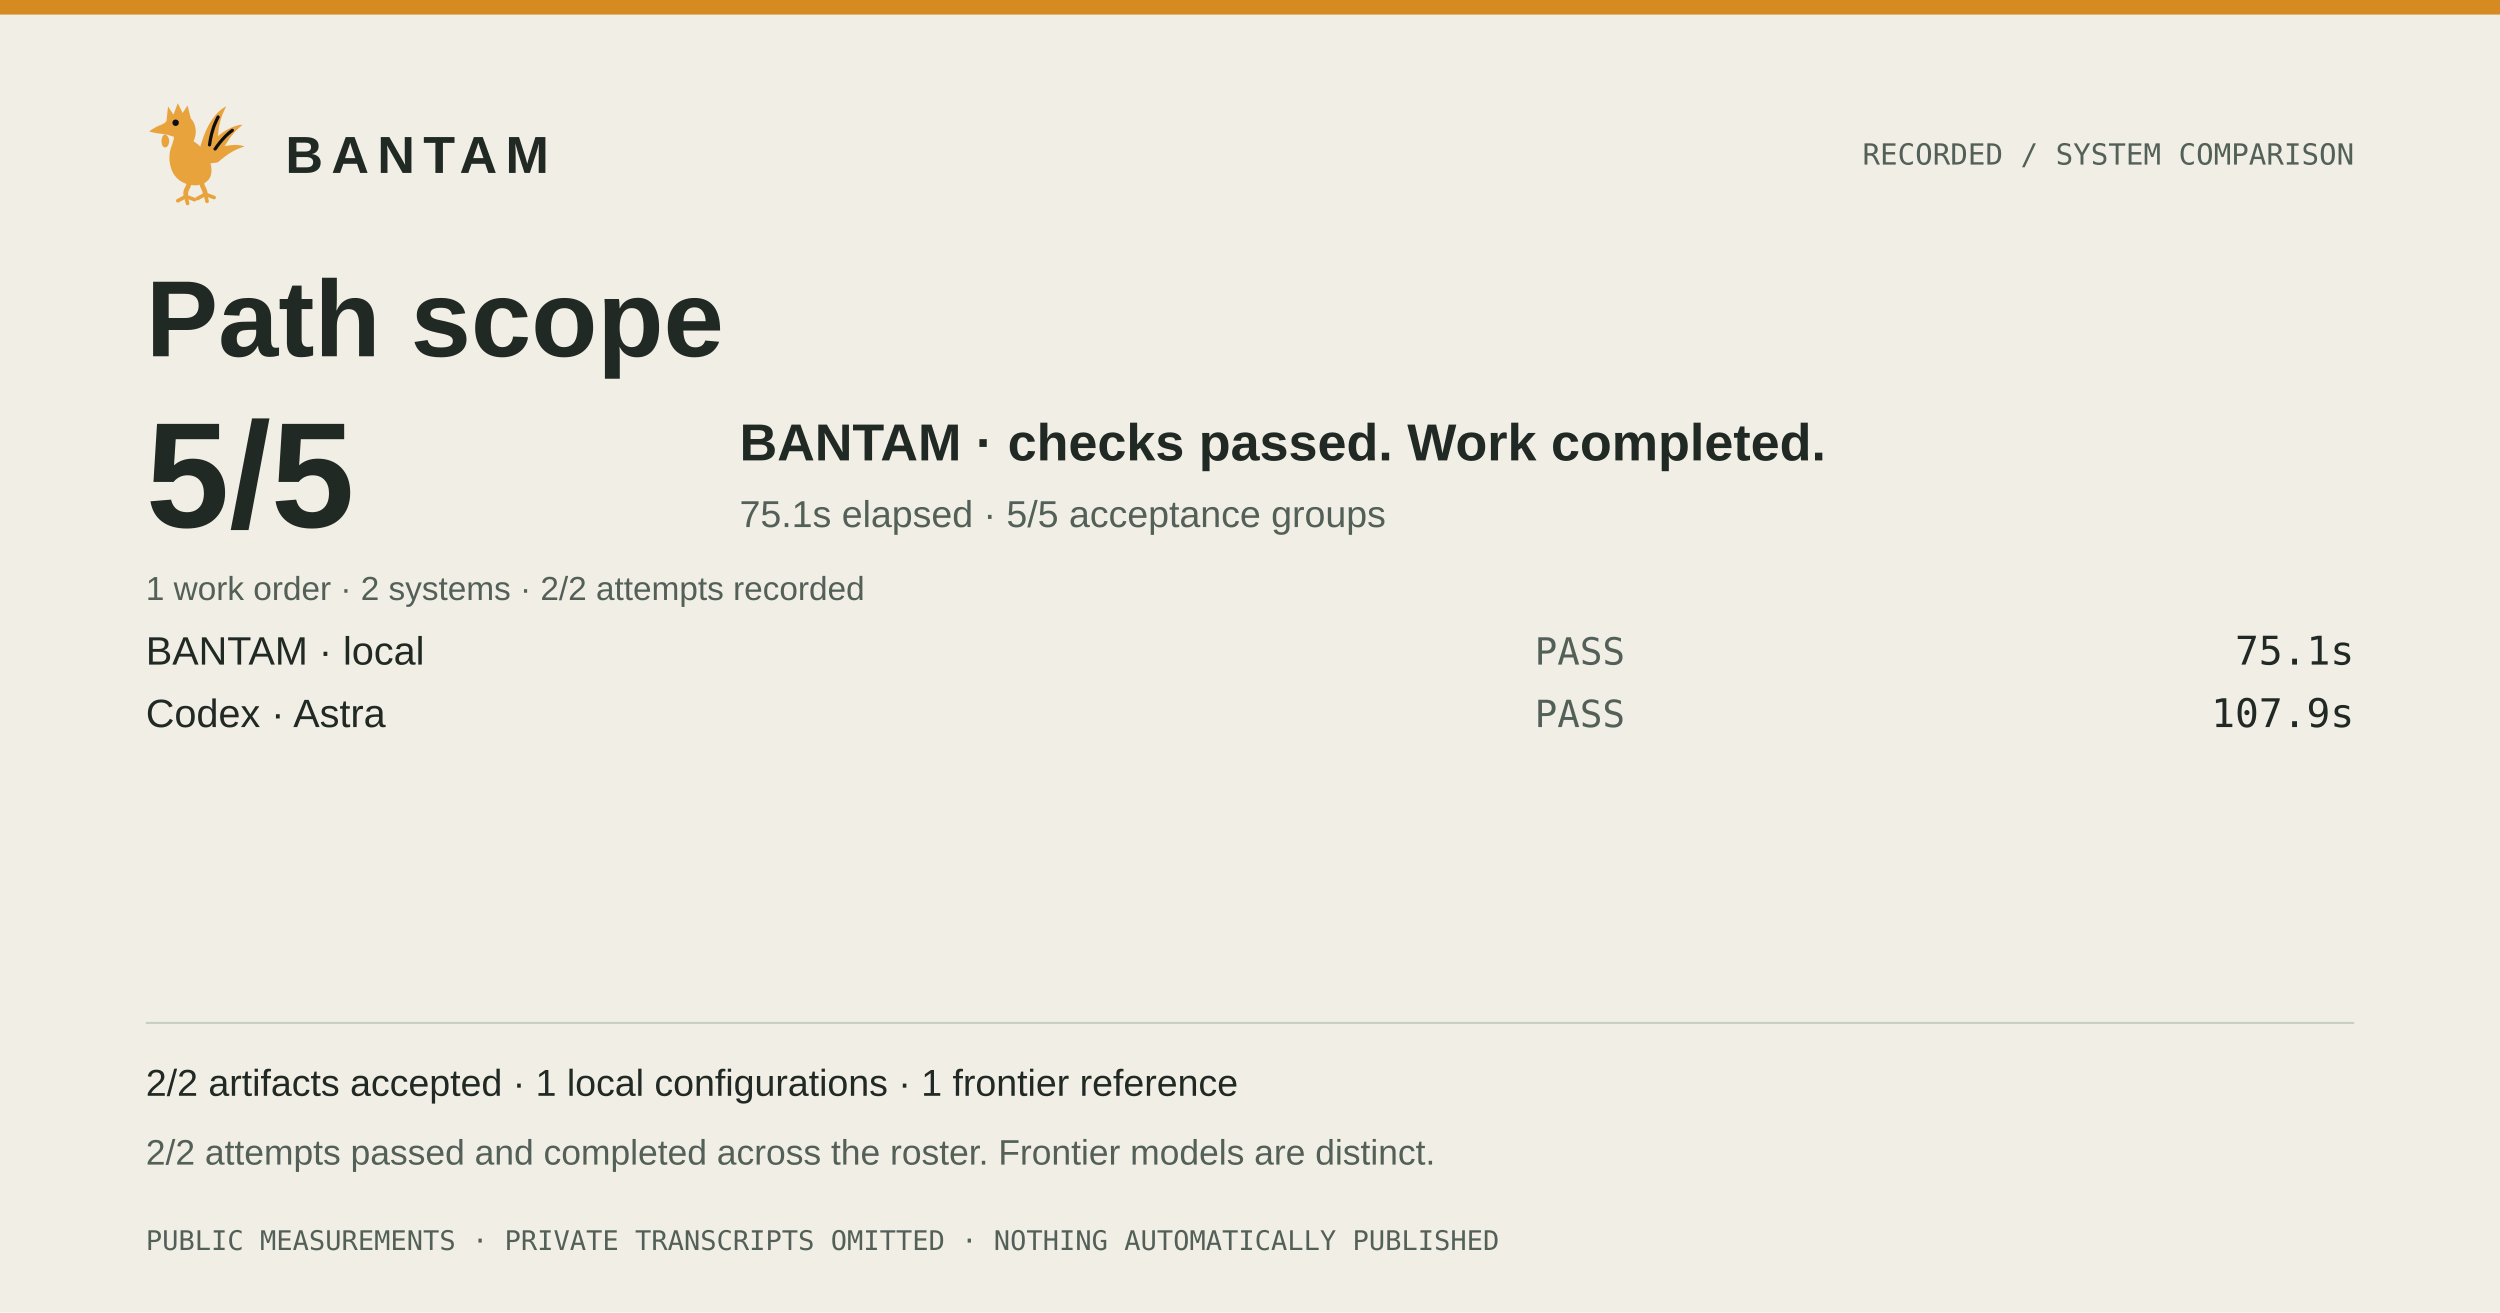
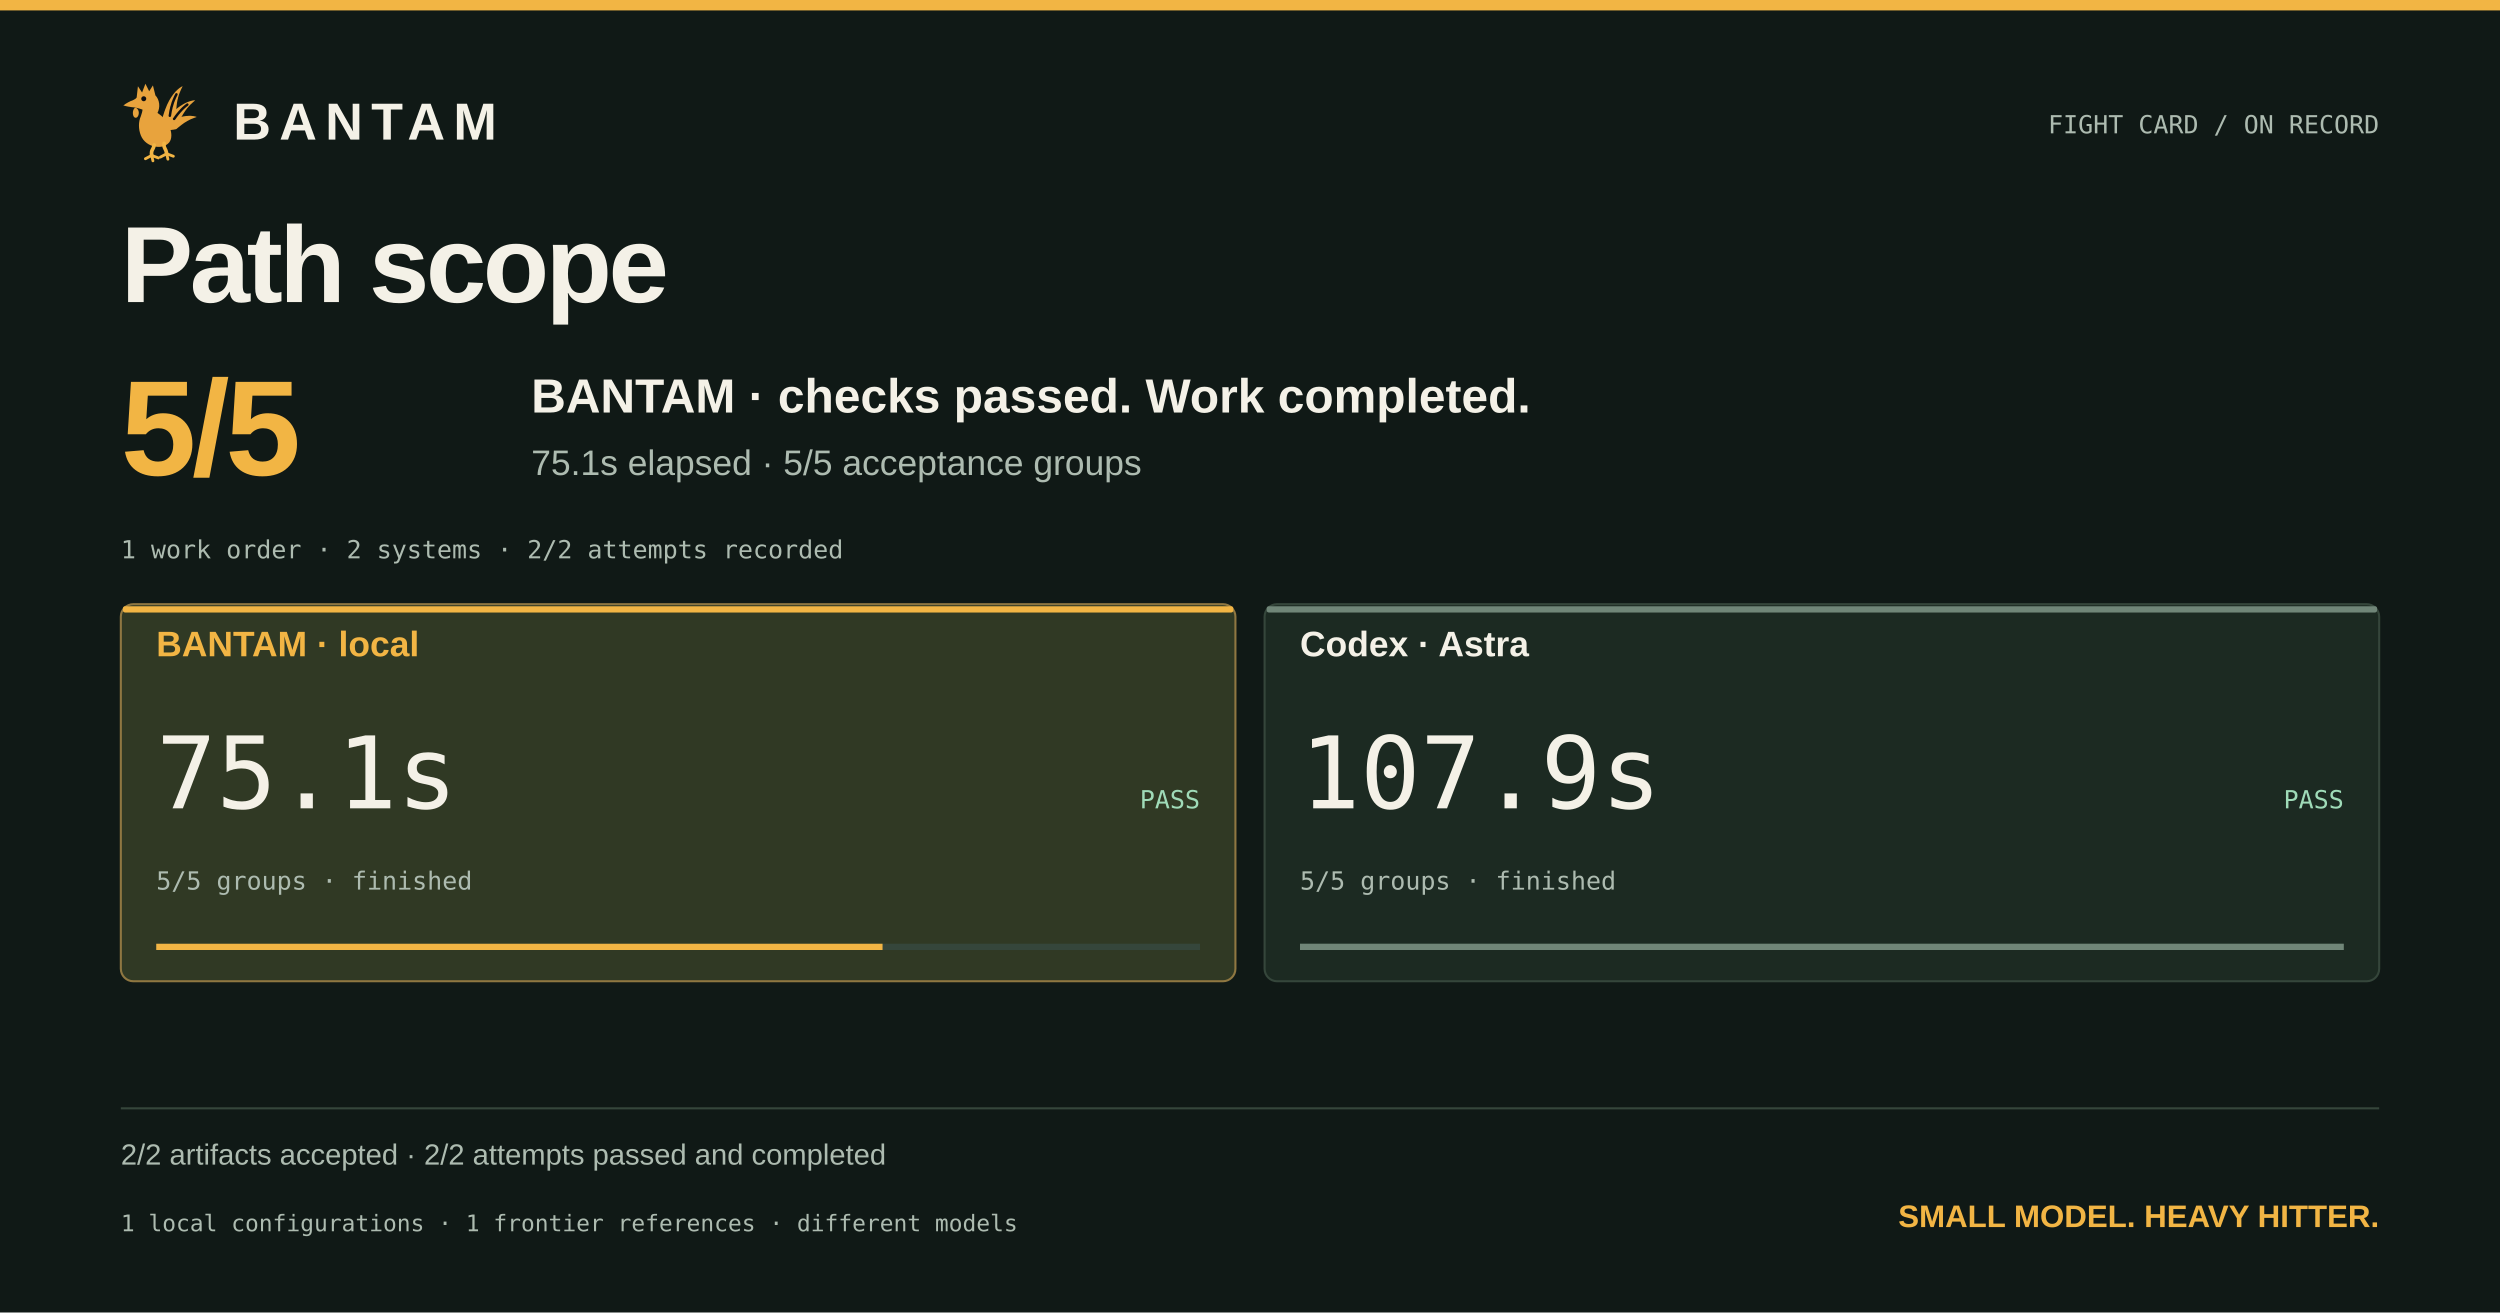
- <svg xmlns="http://www.w3.org/2000/svg" width="1200" height="630" viewBox="0 0 1200 630" role="img" aria-label="BANTAM recorded system comparison">
-   <rect width="1200" height="630" fill="#f1eee5" />
-   <rect width="1200" height="7" fill="#d68b22" />
-   <svg x="70" y="48" width="52" height="52" viewBox="0 0 100 100" color="#e8a33d">
-     <g fill="#e8a33d">
-       <path d="M61.0 56.4L61.7 55.3L62.4 54.1L63.1 53.0L63.7 51.8L64.3 50.7L64.9 49.5L65.5 48.4L66.1 47.3L66.5 46.1L66.5 45.0L66.4 43.8L66.4 42.6L66.4 41.4L66.4 40.2L66.4 39.1L66.4 37.9L66.5 36.7L66.5 35.6L66.5 34.4L66.6 33.3L66.7 32.1L66.8 31.0L66.9 29.8L67.0 28.7L67.2 27.5L67.3 26.4L67.5 25.2L67.7 24.1L67.9 22.9L68.2 21.8L68.5 20.7L68.7 19.5L69.1 18.4L69.4 17.3L69.8 16.1L70.1 15.0L70.6 13.9L71.0 12.8L71.5 11.7L72.0 10.5L72.5 9.4L73.0 8.3L73.6 7.2L74.1 5.9L74.1 5.9L72.9 6.5L71.8 7.2L70.7 7.9L69.7 8.7L68.7 9.5L67.7 10.4L66.8 11.3L65.8 12.2L65.0 13.2L64.1 14.2L63.3 15.2L62.4 16.3L61.7 17.4L60.9 18.5L60.2 19.6L59.5 20.7L58.8 21.9L58.1 23.0L57.5 24.2L56.9 25.4L56.3 26.6L55.7 27.8L55.2 29.0L54.7 30.2L54.2 31.5L53.7 32.7L53.2 33.9L52.8 35.2L52.3 36.4L51.9 37.7L51.5 38.9L51.1 40.2L50.7 41.4L50.4 42.7L50.0 43.9L50.1 45.2L50.4 46.5L50.6 47.8L51.0 49.1L51.3 50.4L51.7 51.7L52.1 53.0L52.6 54.3L53.0 55.6Z" />
-       <path d="M60.1 57.9L61.1 57.3L62.1 56.7L63.1 56.0L64.0 55.4L64.9 54.7L65.9 54.1L66.8 53.4L67.6 52.8L68.4 52.0L68.8 51.1L69.2 50.1L69.7 49.2L70.1 48.3L70.5 47.4L71.0 46.4L71.4 45.5L71.9 44.6L72.4 43.7L72.8 42.8L73.3 41.9L73.8 41.1L74.3 40.2L74.8 39.3L75.4 38.5L75.9 37.6L76.5 36.8L77.0 35.9L77.6 35.1L78.2 34.3L78.8 33.5L79.4 32.6L80.1 31.9L80.7 31.1L81.4 30.3L82.1 29.5L82.8 28.8L83.5 28.0L84.3 27.3L85.1 26.6L85.8 25.9L86.7 25.1L87.5 24.4L88.3 23.7L89.2 22.9L89.2 22.9L88.0 22.9L86.9 23.0L85.8 23.2L84.7 23.5L83.6 23.8L82.5 24.1L81.4 24.5L80.3 24.9L79.3 25.3L78.2 25.8L77.2 26.3L76.2 26.8L75.1 27.4L74.1 28.0L73.2 28.6L72.2 29.2L71.2 29.8L70.3 30.5L69.3 31.2L68.4 31.9L67.5 32.6L66.6 33.3L65.7 34.1L64.8 34.8L64.0 35.6L63.1 36.4L62.3 37.2L61.4 38.0L60.6 38.8L59.8 39.6L59.0 40.4L58.2 41.2L57.4 42.1L56.7 42.9L55.9 43.7L55.5 44.8L55.2 45.9L55.0 47.1L54.7 48.2L54.5 49.4L54.3 50.5L54.2 51.7L54.1 52.9L53.9 54.1Z" />
-       <path d="M58.6 58.5L59.5 58.5L60.5 58.4L61.4 58.3L62.3 58.2L63.2 58.1L64.1 57.9L65.0 57.8L65.8 57.6L66.6 57.4L67.2 56.9L67.9 56.3L68.5 55.8L69.1 55.3L69.7 54.8L70.4 54.3L71.0 53.8L71.6 53.3L72.3 52.8L72.9 52.3L73.5 51.8L74.2 51.4L74.8 50.9L75.5 50.4L76.1 50.0L76.8 49.5L77.5 49.1L78.2 48.7L78.9 48.3L79.5 47.9L80.2 47.5L81.0 47.1L81.7 46.7L82.4 46.3L83.1 46.0L83.9 45.6L84.6 45.3L85.4 45.0L86.2 44.7L86.9 44.4L87.7 44.1L88.5 43.8L89.3 43.5L90.2 43.2L91.0 42.9L91.0 42.9L90.2 42.5L89.3 42.3L88.4 42.1L87.6 41.9L86.7 41.8L85.8 41.7L84.9 41.6L84.0 41.5L83.1 41.5L82.2 41.5L81.3 41.5L80.4 41.6L79.5 41.6L78.6 41.7L77.7 41.8L76.8 41.9L75.9 42.1L75.0 42.2L74.1 42.4L73.2 42.6L72.3 42.8L71.4 43.0L70.5 43.2L69.6 43.5L68.8 43.7L67.9 44.0L67.0 44.2L66.2 44.5L65.3 44.8L64.5 45.1L63.6 45.4L62.8 45.7L61.9 46.0L61.1 46.3L60.3 46.7L59.6 47.3L59.0 48.0L58.5 48.7L57.9 49.5L57.4 50.2L56.9 51.0L56.4 51.8L55.9 52.6L55.4 53.5Z" />
-       <path d="M58.8 41.4L59.0 40.2L59.2 39.0L59.4 37.7L59.6 36.5L59.8 35.3L60.1 34.1L60.4 32.9L60.6 31.7L60.9 30.6L61.3 29.4L61.6 28.2L62.0 27.0L62.3 25.9L62.7 24.7L63.2 23.5L63.6 22.4L64.1 21.3L64.6 20.1L65.1 19.0L65.6 17.9L66.2 16.8L66.7 15.7" stroke="#0d0f12" stroke-width="3.0" fill="none" stroke-linecap="round" />
-       <path d="M63.9 45.2L64.6 44.4L65.2 43.5L65.8 42.6L66.4 41.8L67.1 40.9L67.7 40.1L68.4 39.2L69.1 38.4L69.8 37.6L70.4 36.8L71.2 36.0L71.9 35.2L72.6 34.4L73.4 33.6L74.1 32.9L74.9 32.1L75.7 31.4L76.5 30.7L77.3 30.0L78.1 29.3L79.0 28.7L79.8 28.0" stroke="#0d0f12" stroke-width="3.0" fill="none" stroke-linecap="round" />
-       <path d="M3 29C7 26 11 24 15 22.5C16.5 21.8 18 21 19 19.5L20.5 6L25.5 13.5L29.5 3L34 12L38.5 5L41.5 17C44 19.5 45.5 23 46 27C46.5 31 45.5 35 44 38C50 42 55 47 58 54C61.5 61.5 61.5 69 58 73.5C54 78 48 79.5 42 78.5C34 77.5 27 72.5 24 65C21 57.5 21 48.5 24 42C25 39 26 36 26 34C23 33 20 32 17 31.5C11 31 6 30 3 29Z" />
-       <path d="M17.5 31.5C21 33 22.5 37 21 41C19.5 45 15.8 44.6 14.8 40.8C13.8 37 15 32.8 17.5 31.5Z" />
-       <path d="M40 76.5C39 82.5 36 82 37 89" stroke="currentColor" stroke-width="4.4" stroke-linecap="round" fill="none" />
-       <path d="M29.5 93L37 89L45 92M37 89L38.5 95.5" stroke="currentColor" stroke-width="3.4" stroke-linecap="round" stroke-linejoin="round" fill="none" />
-       <path d="M52 74.5C51 80.5 54 80 55 87" stroke="currentColor" stroke-width="4.4" stroke-linecap="round" fill="none" />
-       <path d="M47.5 91L55 87L63 90M55 87L56.5 93.5" stroke="currentColor" stroke-width="3.4" stroke-linecap="round" stroke-linejoin="round" fill="none" />
-       <circle cx="27.5" cy="21" r="3" fill="#0d0f12" />
+ <svg xmlns="http://www.w3.org/2000/svg" width="1200" height="630" viewBox="0 0 1200 630" role="img" aria-label="Path scope · BANTAM recorded comparison">
+   <g font-family="Arial,Helvetica,sans-serif">
+     <rect width="1200" height="630" fill="#101916" />
+     <rect width="1200" height="5" fill="#f2b544" />
+     <svg x="58" y="35" width="40" height="48" viewBox="0 0 100 100" color="#f2b544">
+       <g fill="#e8a33d">
+         <path d="M61.0 56.4L61.7 55.3L62.4 54.1L63.1 53.0L63.7 51.8L64.3 50.7L64.9 49.5L65.5 48.4L66.1 47.3L66.5 46.1L66.5 45.0L66.4 43.8L66.4 42.6L66.4 41.4L66.4 40.2L66.4 39.1L66.4 37.9L66.5 36.7L66.5 35.6L66.5 34.4L66.6 33.3L66.7 32.1L66.8 31.0L66.9 29.8L67.0 28.7L67.2 27.5L67.3 26.4L67.5 25.2L67.7 24.1L67.9 22.9L68.2 21.8L68.5 20.7L68.7 19.5L69.1 18.4L69.4 17.3L69.8 16.1L70.1 15.0L70.6 13.9L71.0 12.8L71.5 11.7L72.0 10.5L72.5 9.4L73.0 8.3L73.6 7.2L74.1 5.9L74.1 5.9L72.9 6.5L71.8 7.2L70.7 7.9L69.7 8.7L68.7 9.5L67.7 10.4L66.8 11.3L65.8 12.2L65.0 13.2L64.1 14.2L63.3 15.2L62.4 16.3L61.7 17.4L60.9 18.5L60.2 19.6L59.5 20.7L58.8 21.9L58.1 23.0L57.5 24.2L56.9 25.4L56.3 26.6L55.7 27.8L55.2 29.0L54.7 30.2L54.2 31.5L53.7 32.7L53.2 33.9L52.8 35.2L52.3 36.4L51.9 37.7L51.5 38.9L51.1 40.2L50.7 41.4L50.4 42.7L50.0 43.9L50.1 45.2L50.4 46.5L50.6 47.8L51.0 49.1L51.3 50.4L51.7 51.7L52.1 53.0L52.6 54.3L53.0 55.6Z" />
+         <path d="M60.1 57.9L61.1 57.3L62.1 56.7L63.1 56.0L64.0 55.4L64.9 54.7L65.9 54.1L66.8 53.4L67.6 52.8L68.4 52.0L68.8 51.1L69.2 50.1L69.7 49.2L70.1 48.3L70.5 47.4L71.0 46.4L71.4 45.5L71.9 44.6L72.4 43.7L72.8 42.8L73.3 41.9L73.8 41.1L74.3 40.2L74.8 39.3L75.4 38.5L75.9 37.6L76.5 36.8L77.0 35.9L77.6 35.1L78.2 34.3L78.8 33.5L79.4 32.6L80.1 31.9L80.7 31.1L81.4 30.3L82.1 29.5L82.8 28.8L83.5 28.0L84.3 27.3L85.1 26.6L85.8 25.9L86.7 25.1L87.5 24.4L88.3 23.7L89.2 22.9L89.2 22.9L88.0 22.9L86.9 23.0L85.8 23.2L84.7 23.5L83.6 23.8L82.5 24.1L81.4 24.5L80.3 24.9L79.3 25.3L78.2 25.8L77.2 26.3L76.2 26.8L75.1 27.4L74.1 28.0L73.2 28.6L72.2 29.2L71.2 29.8L70.3 30.5L69.3 31.2L68.4 31.9L67.5 32.6L66.6 33.3L65.7 34.1L64.8 34.8L64.0 35.6L63.1 36.4L62.3 37.2L61.4 38.0L60.6 38.8L59.8 39.6L59.0 40.4L58.2 41.2L57.4 42.1L56.7 42.9L55.9 43.7L55.5 44.8L55.2 45.9L55.0 47.1L54.7 48.2L54.5 49.4L54.3 50.5L54.2 51.7L54.1 52.9L53.9 54.1Z" />
+         <path d="M58.6 58.5L59.5 58.5L60.5 58.4L61.4 58.3L62.3 58.2L63.2 58.1L64.1 57.9L65.0 57.8L65.8 57.6L66.6 57.4L67.2 56.9L67.9 56.3L68.5 55.8L69.1 55.3L69.7 54.8L70.4 54.3L71.0 53.8L71.6 53.3L72.3 52.8L72.9 52.3L73.5 51.8L74.2 51.4L74.8 50.9L75.5 50.4L76.1 50.0L76.8 49.5L77.5 49.1L78.2 48.7L78.9 48.3L79.5 47.9L80.2 47.5L81.0 47.1L81.7 46.7L82.4 46.3L83.1 46.0L83.9 45.6L84.6 45.3L85.4 45.0L86.2 44.7L86.9 44.4L87.7 44.1L88.5 43.8L89.3 43.5L90.2 43.2L91.0 42.9L91.0 42.9L90.2 42.5L89.3 42.3L88.4 42.1L87.6 41.9L86.7 41.8L85.8 41.7L84.9 41.6L84.0 41.5L83.1 41.5L82.2 41.5L81.3 41.5L80.4 41.6L79.5 41.6L78.6 41.7L77.7 41.8L76.8 41.9L75.9 42.1L75.0 42.2L74.1 42.4L73.2 42.6L72.3 42.8L71.4 43.0L70.5 43.2L69.6 43.5L68.8 43.7L67.9 44.0L67.0 44.2L66.2 44.5L65.3 44.8L64.5 45.1L63.6 45.4L62.8 45.7L61.9 46.0L61.1 46.3L60.3 46.7L59.6 47.3L59.0 48.0L58.5 48.7L57.9 49.5L57.4 50.2L56.9 51.0L56.4 51.8L55.9 52.6L55.4 53.5Z" />
+         <path d="M58.8 41.4L59.0 40.2L59.2 39.0L59.4 37.7L59.6 36.5L59.8 35.3L60.1 34.1L60.4 32.9L60.6 31.7L60.9 30.6L61.3 29.4L61.6 28.2L62.0 27.0L62.3 25.9L62.7 24.7L63.2 23.5L63.6 22.4L64.1 21.3L64.6 20.1L65.1 19.0L65.6 17.9L66.2 16.8L66.7 15.7" stroke="#0d0f12" stroke-width="3.0" fill="none" stroke-linecap="round" />
+         <path d="M63.9 45.2L64.6 44.4L65.2 43.5L65.8 42.6L66.4 41.8L67.1 40.9L67.7 40.1L68.4 39.2L69.1 38.4L69.8 37.6L70.4 36.8L71.2 36.0L71.9 35.2L72.6 34.4L73.4 33.6L74.1 32.9L74.9 32.1L75.7 31.4L76.5 30.7L77.3 30.0L78.1 29.3L79.0 28.7L79.8 28.0" stroke="#0d0f12" stroke-width="3.0" fill="none" stroke-linecap="round" />
+         <path d="M3 29C7 26 11 24 15 22.5C16.5 21.8 18 21 19 19.5L20.5 6L25.5 13.5L29.5 3L34 12L38.5 5L41.5 17C44 19.5 45.5 23 46 27C46.5 31 45.5 35 44 38C50 42 55 47 58 54C61.5 61.5 61.5 69 58 73.5C54 78 48 79.5 42 78.5C34 77.5 27 72.5 24 65C21 57.5 21 48.5 24 42C25 39 26 36 26 34C23 33 20 32 17 31.5C11 31 6 30 3 29Z" />
+         <path d="M17.5 31.5C21 33 22.5 37 21 41C19.5 45 15.8 44.6 14.8 40.8C13.8 37 15 32.8 17.5 31.5Z" />
+         <path d="M40 76.5C39 82.5 36 82 37 89" stroke="currentColor" stroke-width="4.4" stroke-linecap="round" fill="none" />
+         <path d="M29.5 93L37 89L45 92M37 89L38.5 95.5" stroke="currentColor" stroke-width="3.4" stroke-linecap="round" stroke-linejoin="round" fill="none" />
+         <path d="M52 74.5C51 80.5 54 80 55 87" stroke="currentColor" stroke-width="4.4" stroke-linecap="round" fill="none" />
+         <path d="M47.5 91L55 87L63 90M55 87L56.5 93.5" stroke="currentColor" stroke-width="3.4" stroke-linecap="round" stroke-linejoin="round" fill="none" />
+         <circle cx="27.5" cy="21" r="3" fill="#0d0f12" />
+       </g>
+     </svg>
+     <text x="112" y="67" fill="#f4f1e7" font-size="25" font-weight="700" letter-spacing="4">BANTAM</text>
+     <text x="1142" y="64" text-anchor="end" fill="#adbbb0" font-family="monospace" font-size="12">FIGHT CARD / ON RECORD</text>
+     <text x="58" y="145" fill="#f4f1e7" font-size="52" font-weight="700" letter-spacing="-1.6">Path scope</text>
+     <text x="58" y="228" fill="#f2b544" font-size="65" font-weight="700" letter-spacing="-2">5/5</text>
+     <text x="255" y="198" fill="#f4f1e7" font-size="23" font-weight="700">BANTAM · checks passed. Work completed.</text>
+     <text x="255" y="228" fill="#adbbb0" font-size="17">75.1s elapsed · 5/5 acceptance groups</text>
+     <text x="58" y="268" fill="#adbbb0" font-family="monospace" font-size="12">1 work order · 2 systems · 2/2 attempts recorded</text>
+     <g>
+       <rect x="58" y="290" width="535" height="181" rx="6" fill="#303924" stroke="#8f7741" />
+       <rect x="59" y="291" width="533" height="3" rx="1" fill="#f2b544" />
+       <text x="75" y="315" fill="#f2b544" font-size="17" font-weight="700">BANTAM · local</text>
+       <text x="75" y="388" fill="#f4f1e7" font-family="monospace" font-size="48">75.1s</text>
+       <text x="576" y="388" text-anchor="end" fill="#9fdbb8" font-family="monospace" font-size="12">PASS</text>
+       <rect x="75" y="453" width="501" height="3" fill="#35463b" />
+       <rect x="75" y="453" width="348.622" height="3" fill="#f2b544" />
+       <text x="75" y="427" fill="#adbbb0" font-family="monospace" font-size="12">5/5 groups · finished</text>
    </g>
-   </svg>
-   <text x="137" y="83" fill="#202923" font-family="Arial,sans-serif" font-size="25" font-weight="700" letter-spacing="4">BANTAM</text>
-   <text x="1130" y="79" text-anchor="end" fill="#526058" font-family="monospace" font-size="14">RECORDED / SYSTEM COMPARISON</text>
-   <text x="70" y="171" fill="#202923" font-family="Arial,sans-serif" font-size="52" font-weight="700">Path scope</text>
-   <text x="70" y="253" fill="#202923" font-family="Arial,sans-serif" font-size="72" font-weight="700">5/5</text>
-   <text x="355" y="221" fill="#202923" font-family="Arial,sans-serif" font-size="25" font-weight="700">BANTAM · checks passed. Work completed.</text>
-   <text x="355" y="253" fill="#526058" font-family="Arial,sans-serif" font-size="18">75.1s elapsed · 5/5 acceptance groups</text>
-   <text x="70" y="288" fill="#526058" font-family="Arial,sans-serif" font-size="16">1 work order · 2 systems · 2/2 attempts recorded</text>
-   <text x="70" y="319" fill="#202923" font-family="Arial,sans-serif" font-size="19">BANTAM · local</text>
-   <text x="780" y="319" text-anchor="end" fill="#526058" font-family="monospace" font-size="18">PASS</text>
-   <text x="1130" y="319" text-anchor="end" fill="#202923" font-family="monospace" font-size="19">75.1s</text>
-   <text x="70" y="349" fill="#202923" font-family="Arial,sans-serif" font-size="19">Codex · Astra</text>
-   <text x="780" y="349" text-anchor="end" fill="#526058" font-family="monospace" font-size="18">PASS</text>
-   <text x="1130" y="349" text-anchor="end" fill="#202923" font-family="monospace" font-size="19">107.9s</text>
-   <line x1="70" y1="491" x2="1130" y2="491" stroke="#c8cec2" />
-   <text x="70" y="526" fill="#202923" font-family="Arial,sans-serif" font-size="18">2/2 artifacts accepted · 1 local configurations · 1 frontier reference</text>
-   <text x="70" y="559" fill="#526058" font-family="Arial,sans-serif" font-size="17">2/2 attempts passed and completed across the roster. Frontier models are distinct.</text>
-   <text x="70" y="600" fill="#526058" font-family="monospace" font-size="13">PUBLIC MEASUREMENTS · PRIVATE TRANSCRIPTS OMITTED · NOTHING AUTOMATICALLY PUBLISHED</text>
+     <g>
+       <rect x="607" y="290" width="535" height="181" rx="6" fill="#1c2a22" stroke="#35463b" />
+       <rect x="608" y="291" width="533" height="3" rx="1" fill="#708678" />
+       <text x="624" y="315" fill="#f4f1e7" font-size="17" font-weight="700">Codex · Astra</text>
+       <text x="624" y="388" fill="#f4f1e7" font-family="monospace" font-size="48">107.9s</text>
+       <text x="1125" y="388" text-anchor="end" fill="#9fdbb8" font-family="monospace" font-size="12">PASS</text>
+       <rect x="624" y="453" width="501" height="3" fill="#35463b" />
+       <rect x="624" y="453" width="501" height="3" fill="#708678" />
+       <text x="624" y="427" fill="#adbbb0" font-family="monospace" font-size="12">5/5 groups · finished</text>
+     </g>
+     <line x1="58" y1="532" x2="1142" y2="532" stroke="#35463b" />
+     <text x="58" y="559" fill="#adbbb0" font-size="14">2/2 artifacts accepted · 2/2 attempts passed and completed</text>
+     <text x="58" y="591" fill="#adbbb0" font-family="monospace" font-size="11">1 local configurations · 1 frontier references · different models</text>
+     <text x="1142" y="589" text-anchor="end" fill="#f2b544" font-size="15" font-weight="700">SMALL MODEL. HEAVY HITTER.</text>
+   </g>
</svg>
